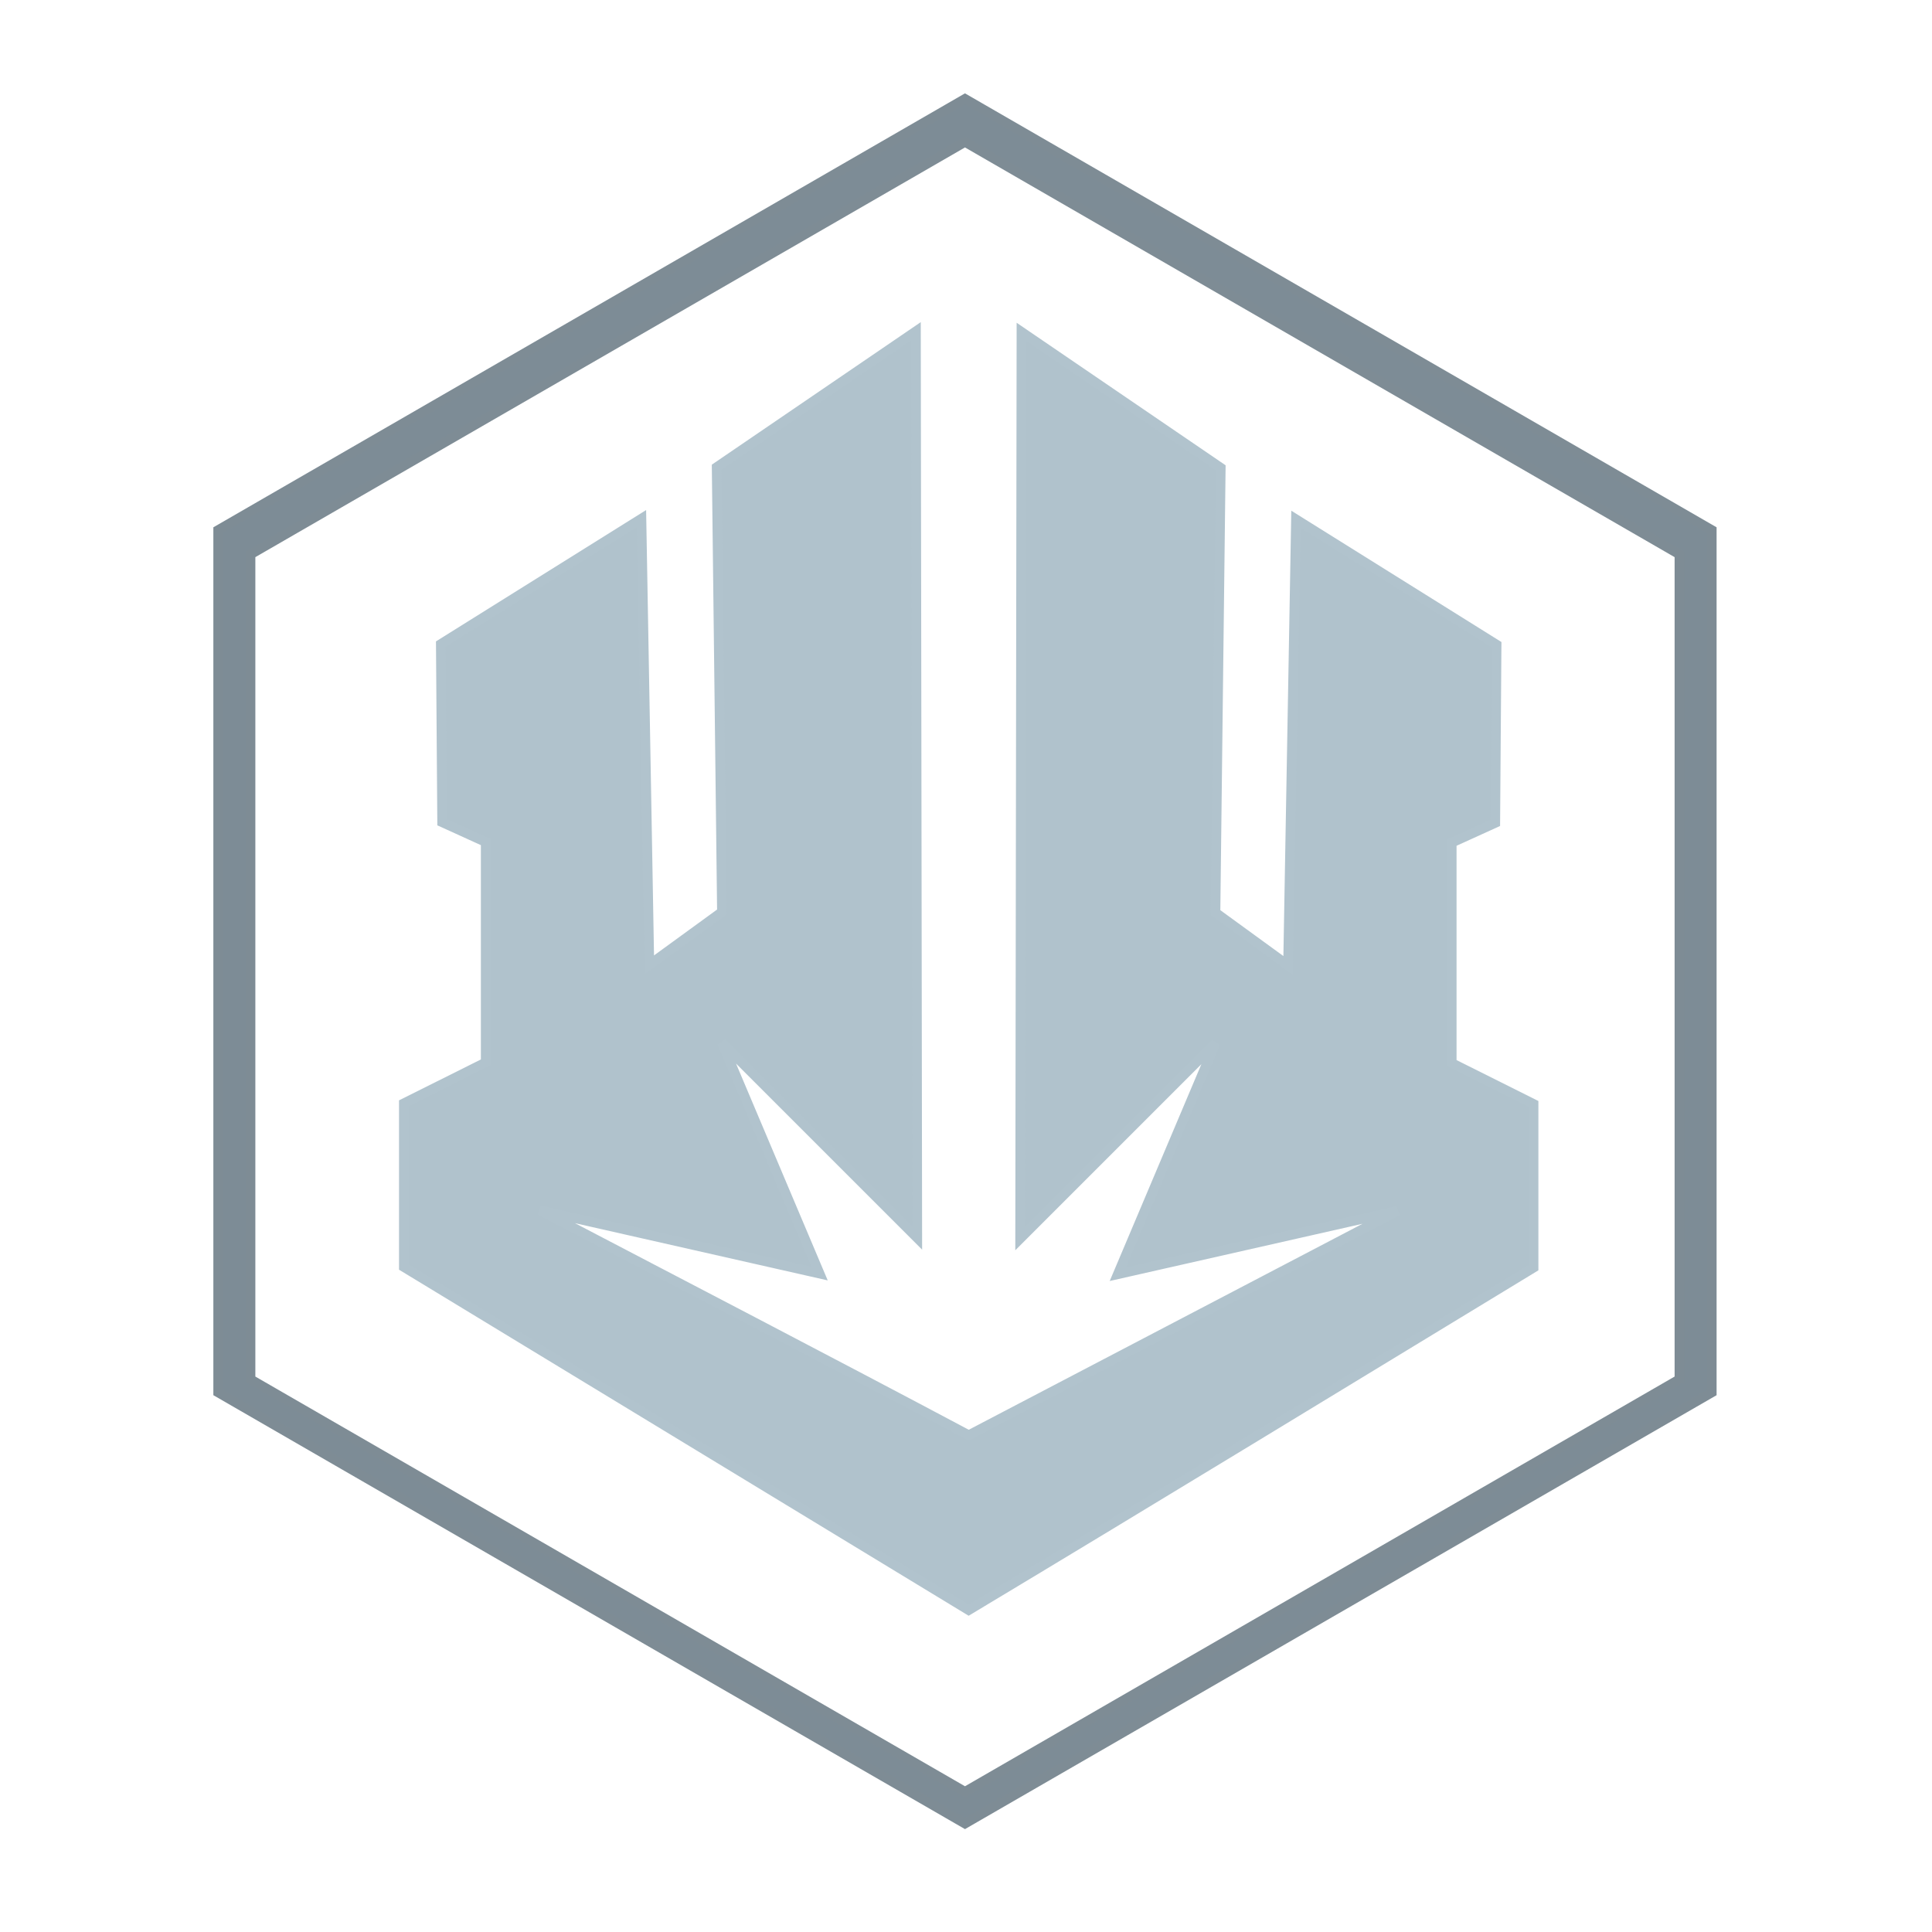
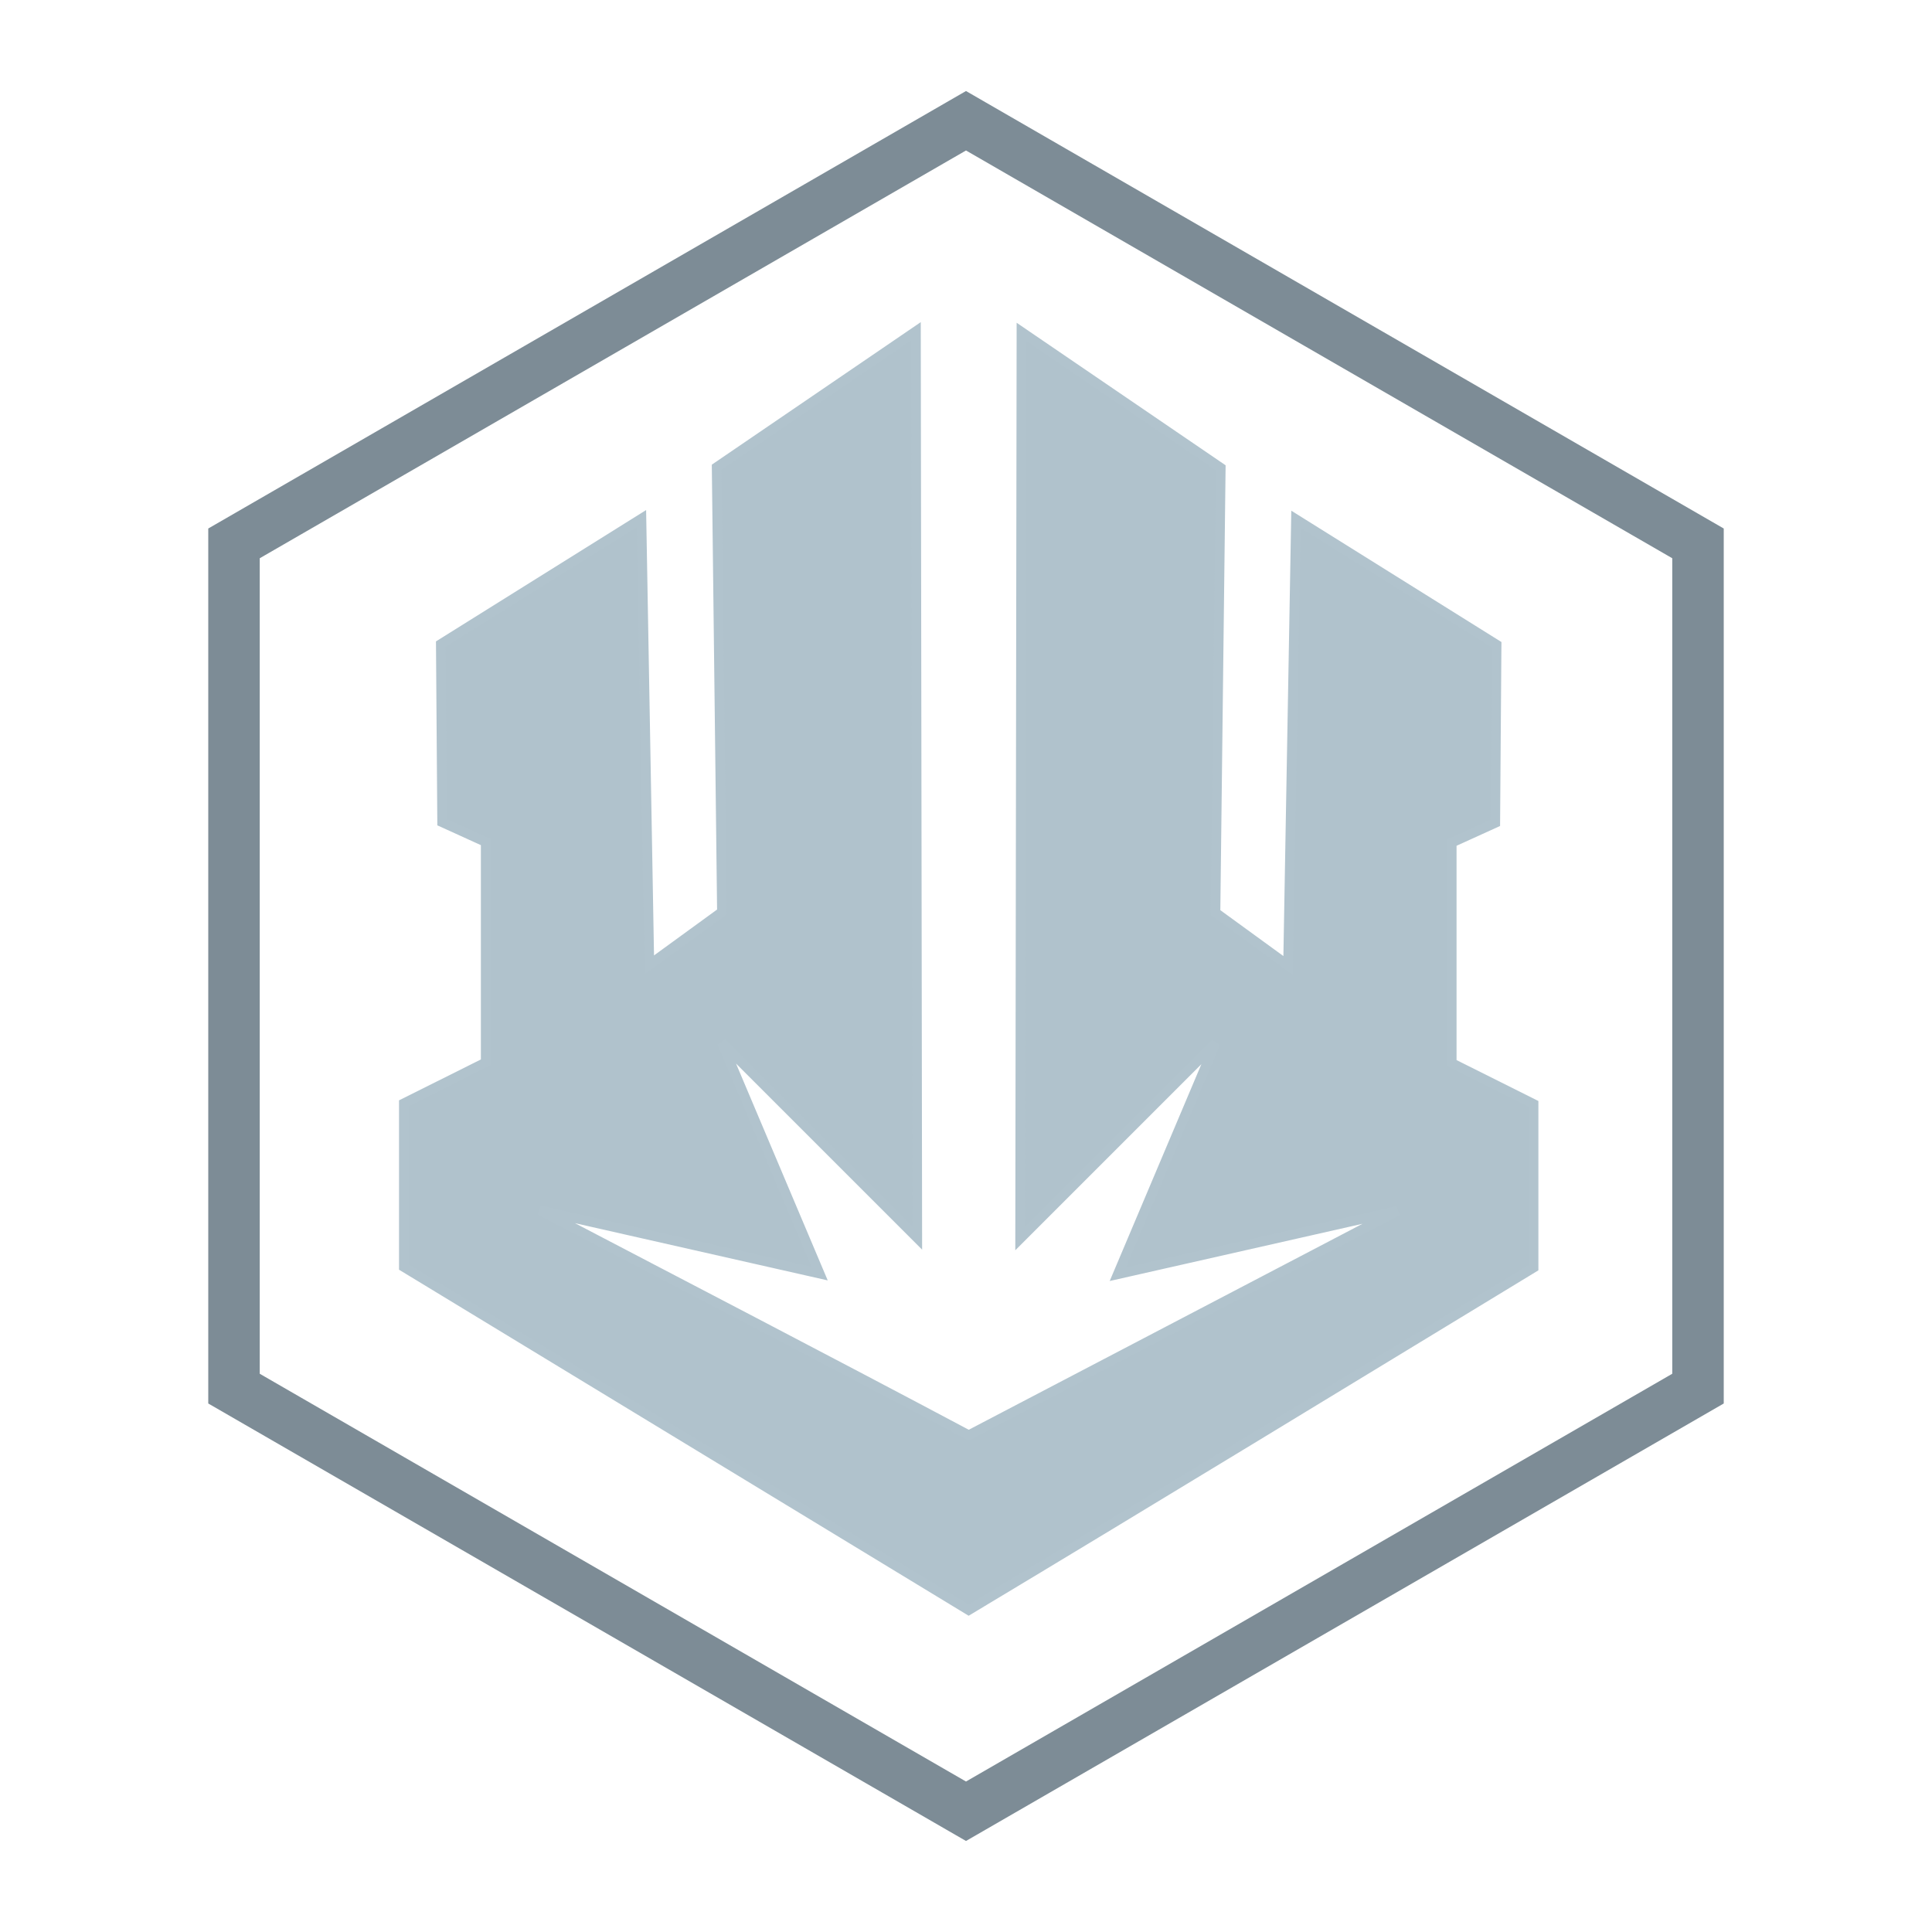
<svg xmlns="http://www.w3.org/2000/svg" width="200.0px" height="200.0px" viewBox="0 0 200.0 200.0" version="1.1" id="SVGRoot" xml:space="preserve">
  <defs id="defs37190" />
+   <style>
+ 		.hexagon {
+ 			fill: #7d8c96;
+ 			stroke: #7d8c96;
+ 		}
+ 	</style>
  <g id="layer1">
    <path id="path44250-5" style="fill:#b0c2cc;stroke:#b1c3cd;stroke-width:1px;stroke-linecap:butt;stroke-linejoin:miter;stroke-opacity:1;fill-opacity:1" d="M 94.818,34.293 74.188,48.365 l 0.547,46.043 -7.514,5.465 -0.82,-46.18 -20.768,12.98 0.137,18.443 4.51,2.051 v 22.816 l -8.473,4.234 v 16.941 l 58.469,35.52 c 19.344,-11.613 39.036,-23.644 58.477,-35.453 v -16.941 l -8.471,-4.236 V 87.232 l 4.508,-2.049 0.137,-18.445 -20.768,-12.979 -0.82,46.18 -7.514,-5.467 0.547,-46.043 -20.631,-14.072 -0.137,93.863 20.221,-20.221 -10.109,23.908 28.963,-6.557 -44.395,23.223 C 85.592,140.764 70.676,133.024 55.881,125.285 l 28.965,6.559 -10.111,-23.908 20.221,20.219 z" />
-     <path id="path44243" style="fill:#7d8c96;fill-opacity:1;stroke:#7e8c95;stroke-opacity:1" d="M 99.895 10.24 L 22.586 54.875 L 22.586 144.141 L 99.895 188.773 L 177.201 144.141 L 177.201 54.875 L 99.895 10.24 z M 99.895 14.686 L 173.855 57.387 L 173.855 142.789 L 99.895 185.49 L 25.934 142.789 L 25.934 57.387 L 99.895 14.686 z " />
+     <path id="hex-border" class="hexagon" d="M 100 10 L 22.059 55 L 22.059 145 L 100 190 L 177.941 145 L 177.941 55 L 100 10 z M 100 15 L 173.611 57.5 L 173.611 142.5 L 100 185 L 26.389 142.5 L 26.389 57.5 L 100 15 z " />
  </g>
</svg>
